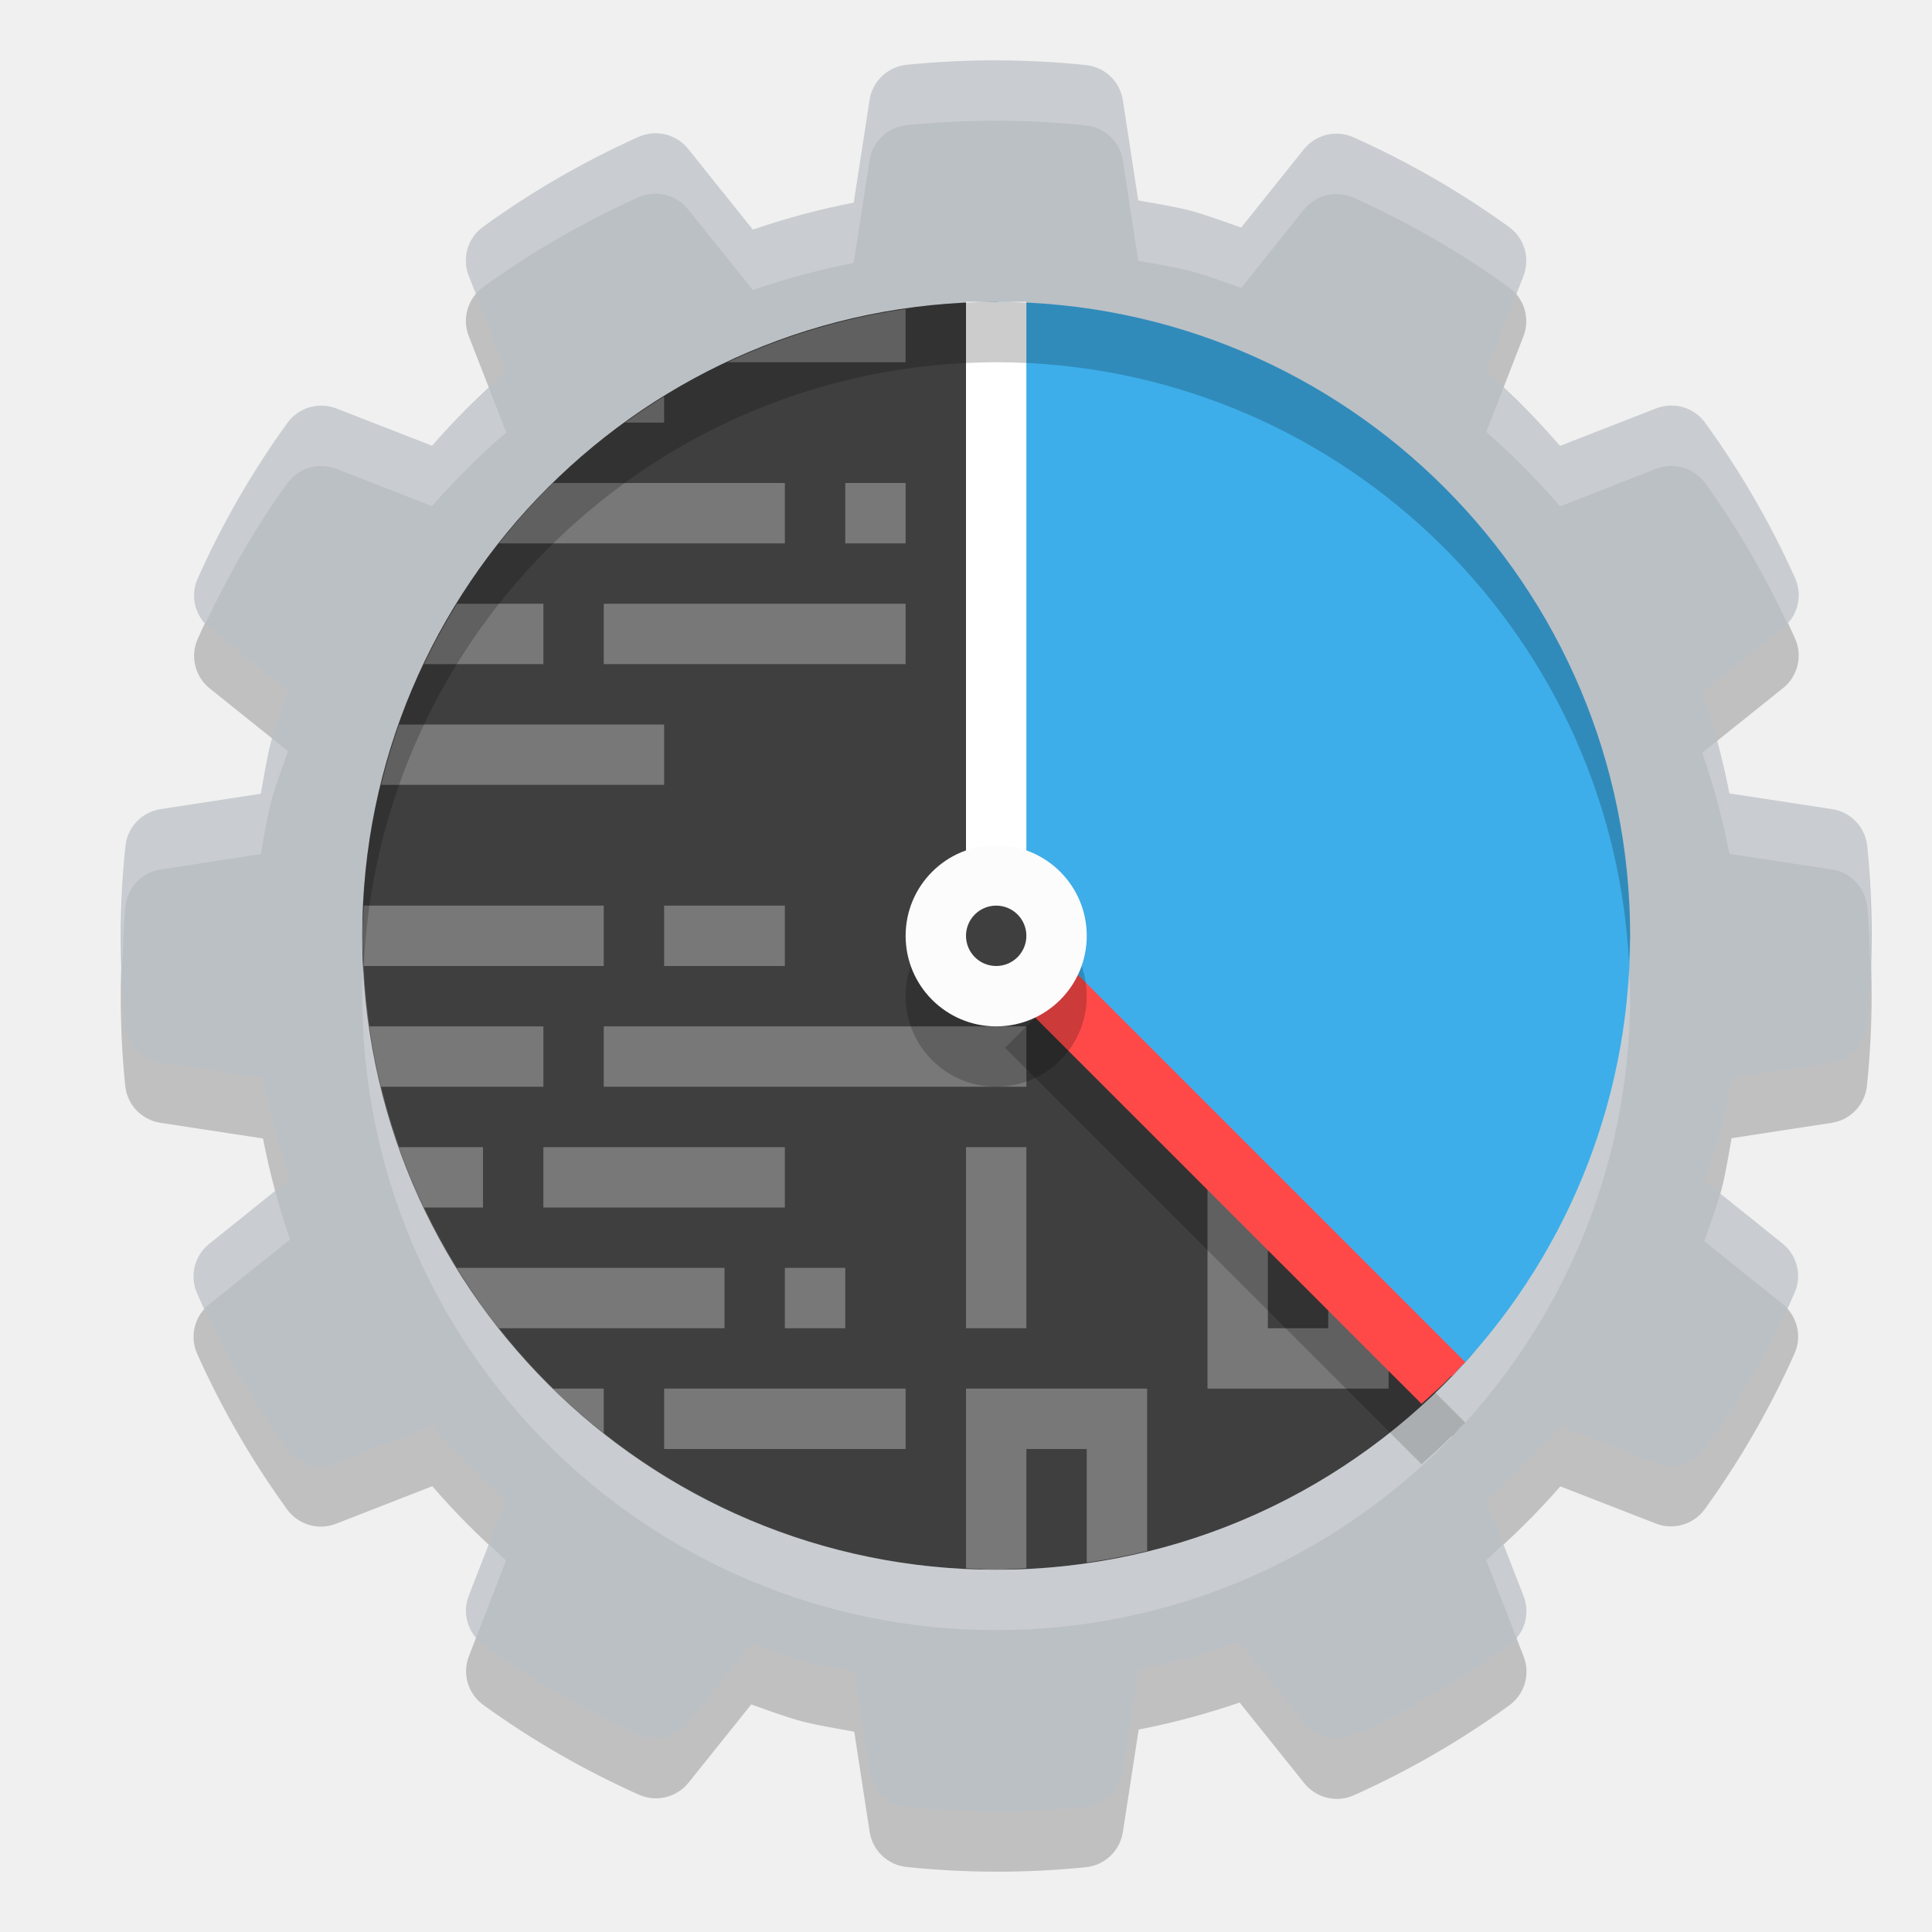
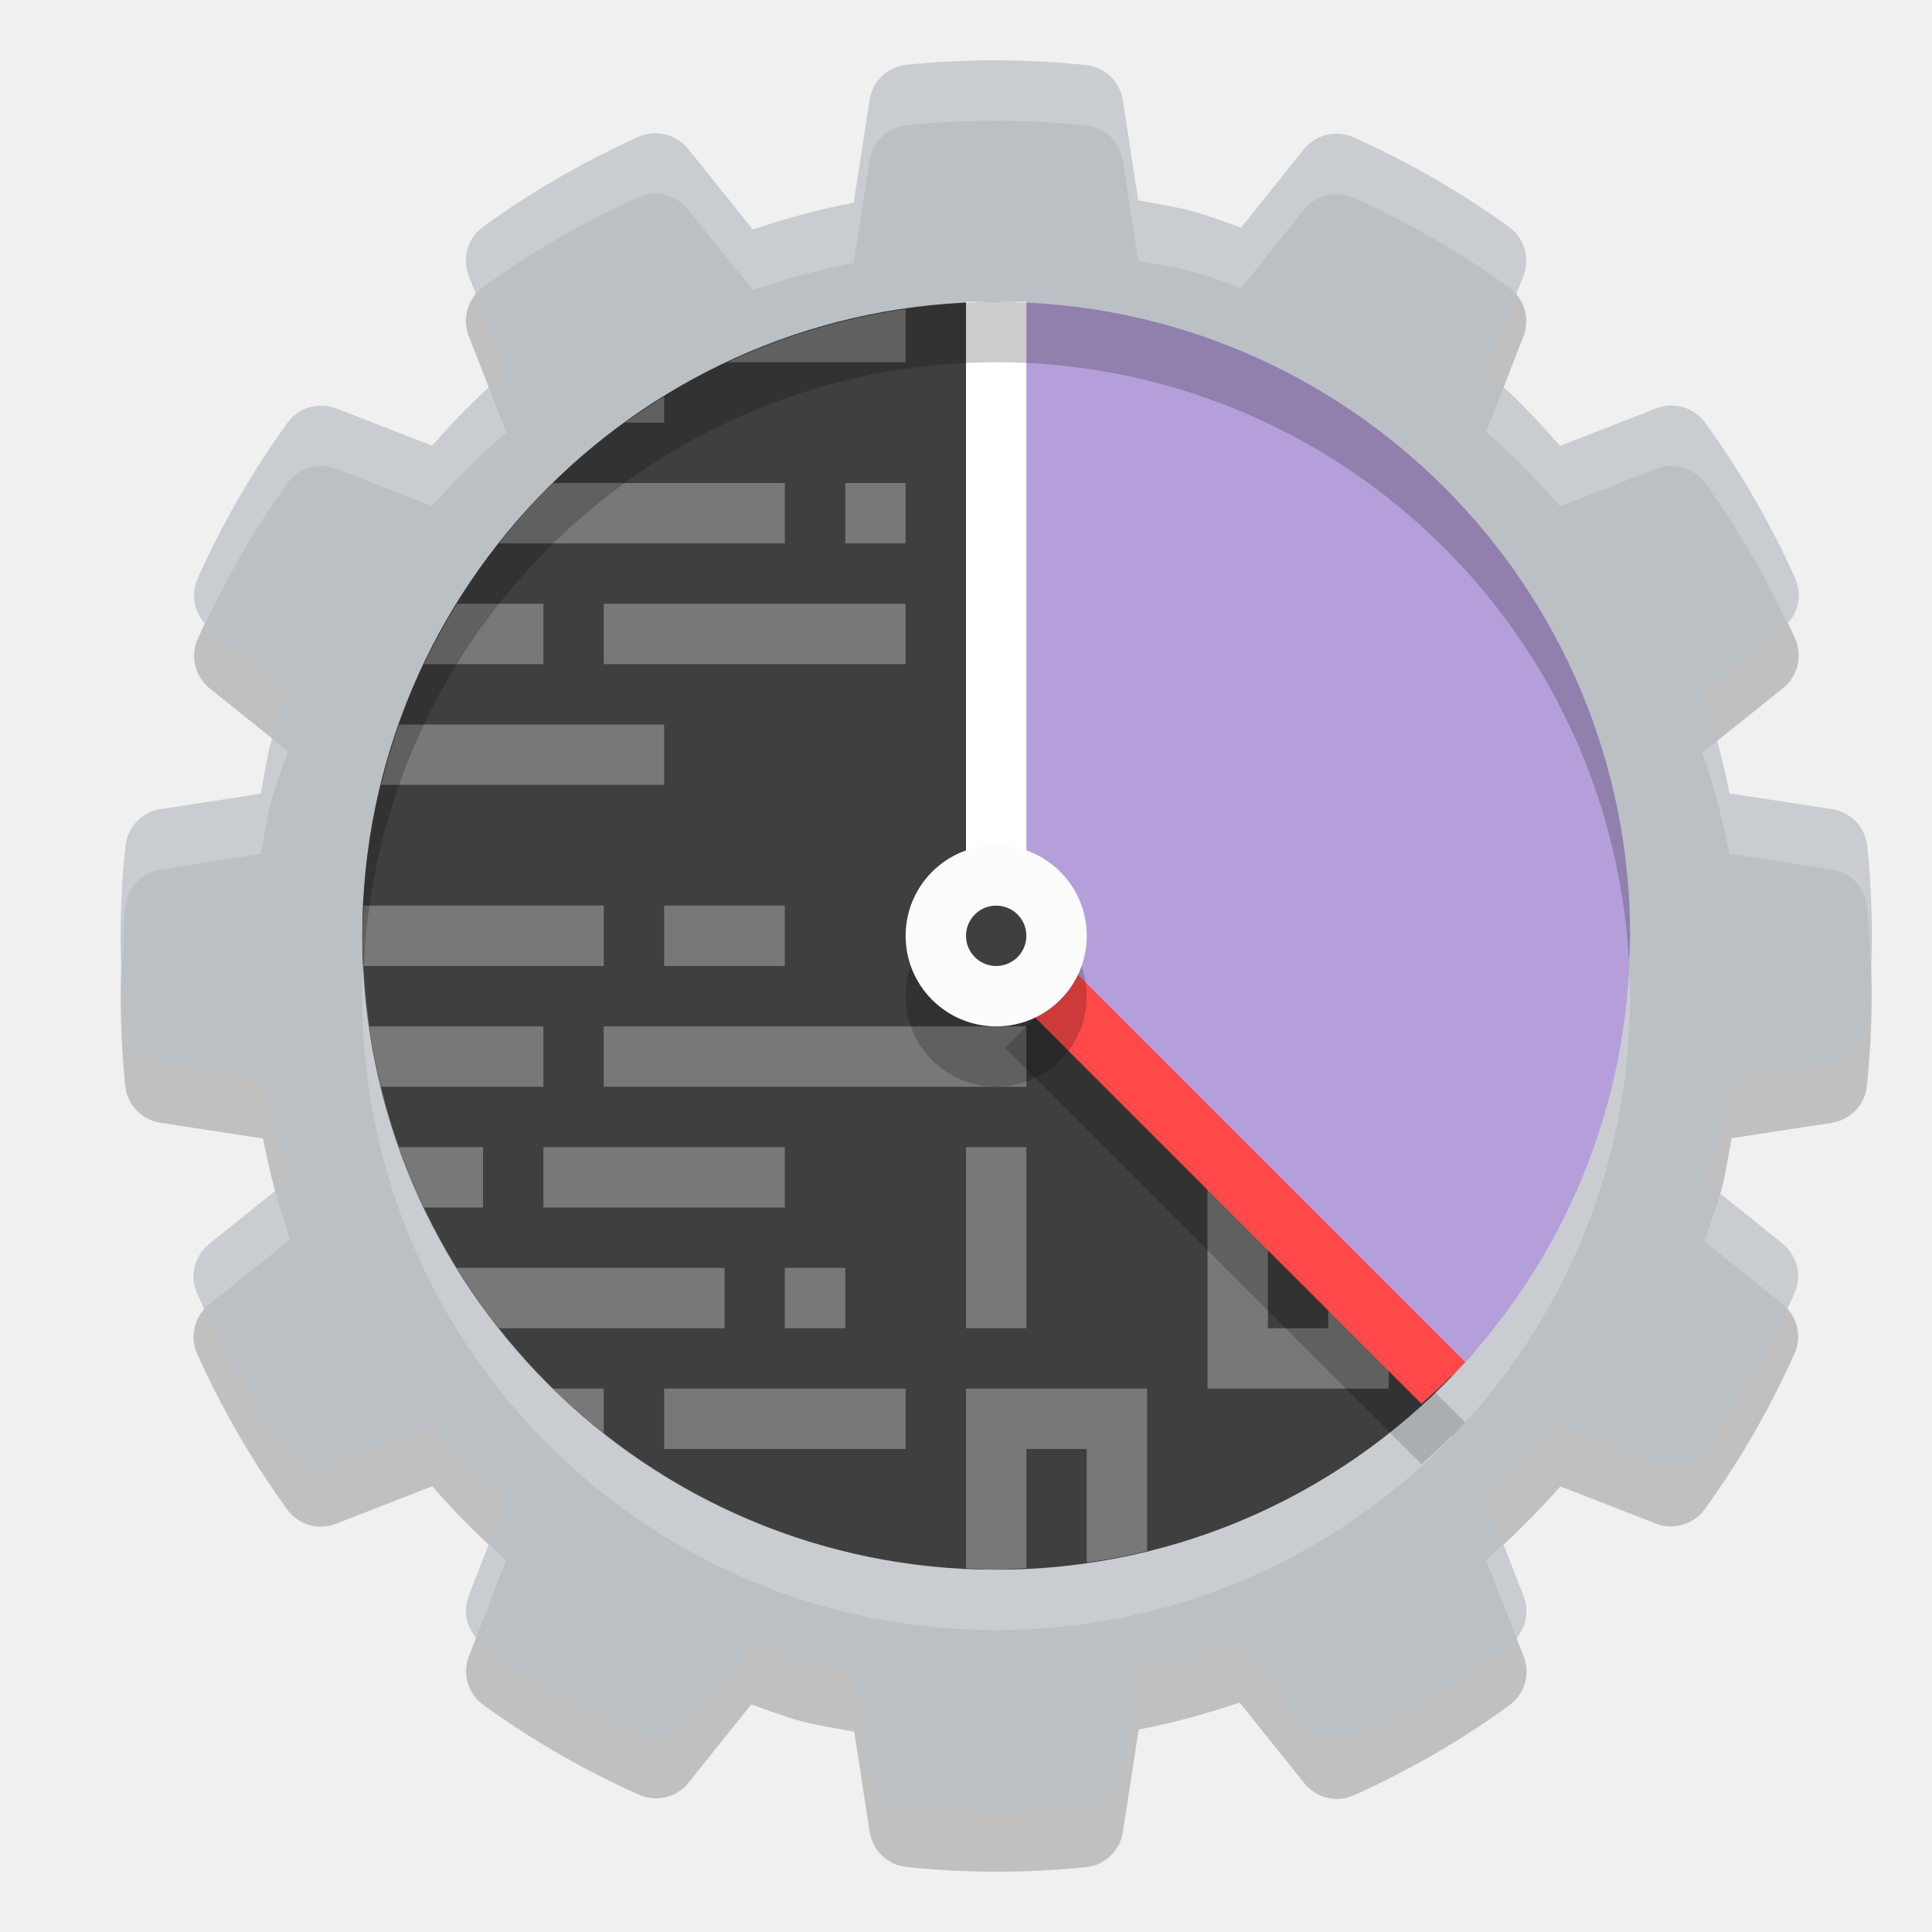
<svg xmlns="http://www.w3.org/2000/svg" width="32" height="32" version="1.1">
  <path style="opacity:0.2" d="m 16.539,2 c -0.509,-0.002 -1.018,0.023 -1.524,0.074 A 0.691,0.691 0 0 0 14.403,2.656 L 14.141,4.356 C 13.574,4.466 13.016,4.616 12.469,4.804 L 11.397,3.466 A 0.691,0.691 0 0 0 10.576,3.268 C 9.669,3.675 8.806,4.173 8.001,4.757 A 0.691,0.691 0 0 0 7.764,5.567 L 8.386,7.161 C 7.947,7.54 7.537,7.947 7.156,8.383 L 5.571,7.766 A 0.691,0.691 0 0 0 4.761,8.004 C 4.178,8.81 3.68,9.674 3.275,10.582 a 0.691,0.691 0 0 0 0.198,0.82 l 1.299,1.041 C 4.674,12.72 4.569,12.995 4.491,13.279 a 0.691,0.691 0 0 0 -0.003,0.011 c -0.072,0.282 -0.116,0.571 -0.169,0.858 L 2.66,14.402 A 0.691,0.691 0 0 0 2.078,15.013 c -0.103,0.988 -0.104,1.984 -0.004,2.972 a 0.691,0.691 0 0 0 0.583,0.612 l 1.699,0.26 c 0.11,0.568 0.26,1.125 0.448,1.672 L 3.465,21.603 a 0.691,0.691 0 0 0 -0.198,0.823 c 0.407,0.907 0.905,1.77 1.489,2.575 a 0.691,0.691 0 0 0 0.81,0.237 l 1.594,-0.622 c 0.379,0.438 0.787,0.849 1.223,1.23 l -0.616,1.583 a 0.691,0.691 0 0 0 0.239,0.811 c 0.806,0.583 1.669,1.08 2.577,1.486 a 0.691,0.691 0 0 0 0.82,-0.198 l 1.04,-1.297 c 0.278,0.097 0.552,0.202 0.836,0.279 a 0.691,0.691 0 0 0 0.011,0.003 c 0.283,0.072 0.572,0.116 0.859,0.169 l 0.255,1.66 a 0.691,0.691 0 0 0 0.611,0.581 c 0.987,0.103 1.983,0.104 2.971,0.004 a 0.691,0.691 0 0 0 0.612,-0.581 l 0.262,-1.699 c 0.568,-0.11 1.125,-0.26 1.672,-0.448 l 1.072,1.338 a 0.691,0.691 0 0 0 0.821,0.198 c 0.907,-0.407 1.77,-0.905 2.574,-1.489 a 0.691,0.691 0 0 0 0.237,-0.811 l -0.622,-1.594 c 0.438,-0.379 0.849,-0.786 1.23,-1.222 l 1.583,0.616 a 0.691,0.691 0 0 0 0.81,-0.239 c 0.583,-0.806 1.08,-1.669 1.486,-2.577 a 0.691,0.691 0 0 0 -0.198,-0.82 l -1.297,-1.04 c 0.098,-0.278 0.203,-0.553 0.281,-0.838 a 0.691,0.691 0 0 0 0.003,-0.011 c 0.072,-0.282 0.116,-0.571 0.169,-0.858 l 1.66,-0.255 a 0.691,0.691 0 0 0 0.581,-0.611 c 0.103,-0.988 0.104,-1.984 0.004,-2.972 A 0.691,0.691 0 0 0 30.343,14.402 L 28.644,14.142 C 28.534,13.574 28.384,13.016 28.196,12.468 L 29.534,11.396 a 0.691,0.691 0 0 0 0.198,-0.821 C 29.325,9.668 28.825,8.806 28.242,8.002 A 0.691,0.691 0 0 0 27.433,7.764 l -1.594,0.622 C 25.46,7.948 25.053,7.536 24.617,7.155 L 25.233,5.571 A 0.691,0.691 0 0 0 24.995,4.761 C 24.189,4.178 23.325,3.681 22.418,3.275 A 0.691,0.691 0 0 0 21.596,3.473 L 20.558,4.77 C 20.281,4.673 20.005,4.569 19.722,4.491 a 0.691,0.691 0 0 0 -0.011,-0.003 C 19.428,4.416 19.139,4.372 18.852,4.32 L 18.598,2.661 A 0.691,0.691 0 0 0 17.987,2.078 c -0.481,-0.05 -0.965,-0.076 -1.448,-0.078 z" />
  <path style="fill:#bbc0c5" d="m 16.539,1 c -0.509,-0.002 -1.018,0.023 -1.524,0.074 A 0.691,0.691 0 0 0 14.403,1.656 L 14.141,3.356 C 13.574,3.466 13.016,3.616 12.469,3.804 L 11.397,2.466 A 0.691,0.691 0 0 0 10.576,2.268 C 9.669,2.675 8.806,3.173 8.001,3.757 A 0.691,0.691 0 0 0 7.764,4.567 L 8.386,6.161 C 7.947,6.54 7.537,6.947 7.156,7.383 L 5.571,6.766 A 0.691,0.691 0 0 0 4.761,7.004 C 4.178,7.81 3.68,8.674 3.275,9.582 a 0.691,0.691 0 0 0 0.198,0.82 l 1.299,1.041 C 4.674,11.72 4.569,11.995 4.491,12.279 a 0.691,0.691 0 0 0 -0.003,0.011 C 4.416,12.572 4.372,12.861 4.32,13.147 L 2.66,13.402 A 0.691,0.691 0 0 0 2.078,14.013 c -0.103,0.988 -0.104,1.984 -0.004,2.972 a 0.691,0.691 0 0 0 0.583,0.612 l 1.699,0.26 c 0.11,0.568 0.26,1.125 0.448,1.672 L 3.465,20.603 A 0.691,0.691 0 0 0 3.266,21.425 c 0.407,0.907 0.905,1.77 1.489,2.575 a 0.691,0.691 0 0 0 0.81,0.237 l 1.594,-0.622 c 0.379,0.438 0.787,0.849 1.223,1.23 l -0.616,1.583 a 0.691,0.691 0 0 0 0.239,0.811 c 0.806,0.583 1.669,1.08 2.577,1.486 a 0.691,0.691 0 0 0 0.82,-0.198 l 1.04,-1.297 c 0.278,0.097 0.552,0.202 0.836,0.279 a 0.691,0.691 0 0 0 0.011,0.003 c 0.283,0.072 0.572,0.116 0.859,0.169 l 0.255,1.66 a 0.691,0.691 0 0 0 0.611,0.581 c 0.987,0.103 1.983,0.104 2.971,0.004 a 0.691,0.691 0 0 0 0.612,-0.581 l 0.262,-1.699 c 0.568,-0.11 1.125,-0.26 1.672,-0.448 l 1.072,1.338 a 0.691,0.691 0 0 0 0.821,0.198 c 0.907,-0.407 1.77,-0.905 2.574,-1.489 a 0.691,0.691 0 0 0 0.237,-0.811 l -0.622,-1.594 c 0.438,-0.379 0.849,-0.786 1.23,-1.222 l 1.583,0.616 a 0.691,0.691 0 0 0 0.81,-0.239 c 0.583,-0.806 1.08,-1.669 1.486,-2.577 A 0.691,0.691 0 0 0 29.526,20.599 L 28.229,19.559 c 0.098,-0.278 0.203,-0.553 0.281,-0.838 a 0.691,0.691 0 0 0 0.003,-0.011 c 0.072,-0.282 0.116,-0.571 0.169,-0.858 l 1.66,-0.255 a 0.691,0.691 0 0 0 0.581,-0.611 c 0.103,-0.988 0.104,-1.984 0.004,-2.972 A 0.691,0.691 0 0 0 30.343,13.402 L 28.644,13.142 C 28.534,12.574 28.384,12.016 28.196,11.468 l 1.338,-1.072 A 0.691,0.691 0 0 0 29.732,9.575 C 29.325,8.668 28.825,7.806 28.242,7.002 A 0.691,0.691 0 0 0 27.433,6.764 l -1.594,0.622 C 25.46,6.948 25.053,6.536 24.617,6.155 L 25.233,4.571 A 0.691,0.691 0 0 0 24.995,3.761 C 24.189,3.178 23.325,2.681 22.418,2.275 A 0.691,0.691 0 0 0 21.596,2.473 L 20.558,3.77 C 20.281,3.673 20.005,3.569 19.722,3.491 a 0.691,0.691 0 0 0 -0.011,-0.003 C 19.428,3.416 19.139,3.372 18.852,3.32 L 18.598,1.661 A 0.691,0.691 0 0 0 17.987,1.078 C 17.506,1.028 17.023,1.002 16.539,1 Z" />
  <path style="fill:#3f3f3f" d="m 24.925,15.731 c 0,2.714 1.045,4.957 -0.645,6.821 -1.921,2.118 -4.695,3.448 -7.78,3.448 -5.799,0 -10.5,-4.701 -10.5,-10.5 0,-5.799 4.701,-10.5 10.5,-10.5 C 17.25,5 24.925,9.932 24.925,15.731 Z" />
  <path style="opacity:0.3;fill:#ffffff" d="M 15 5.119 C 13.959 5.268 12.968 5.569 12.049 6 L 15 6 L 15 5.119 z M 11 6.568 C 10.778 6.705 10.562 6.848 10.352 7 L 11 7 L 11 6.568 z M 9.16 8 C 8.84 8.314 8.542 8.648 8.264 9 L 13 9 L 13 8 L 9.16 8 z M 14 8 L 14 9 L 15 9 L 15 8 L 14 8 z M 7.568 10 C 7.369 10.323 7.187 10.656 7.023 11 L 9 11 L 9 10 L 7.568 10 z M 10 10 L 10 11 L 15 11 L 15 10 L 10 10 z M 6.609 12 C 6.494 12.326 6.396 12.66 6.312 13 L 11 13 L 11 12 L 6.609 12 z M 6.025 15 C 6.018 15.167 6 15.331 6 15.5 C 6 15.669 6.018 15.833 6.025 16 L 10 16 L 10 15 L 6.025 15 z M 11 15 L 11 16 L 13 16 L 13 15 L 11 15 z M 6.119 17 C 6.168 17.339 6.232 17.672 6.312 18 L 9 18 L 9 17 L 6.119 17 z M 10 17 L 10 18 L 17 18 L 17 17 L 10 17 z M 6.609 19 C 6.73 19.342 6.869 19.675 7.023 20 L 8 20 L 8 19 L 6.609 19 z M 9 19 L 9 20 L 13 20 L 13 19 L 9 19 z M 16 19 L 16 22 L 17 22 L 17 19 L 16 19 z M 20 19 L 20 23 L 23 23 L 23 19 L 20 19 z M 21 20 L 22 20 L 22 22 L 21 22 L 21 20 z M 7.568 21 C 7.782 21.347 8.012 21.682 8.264 22 L 12 22 L 12 21 L 7.568 21 z M 13 21 L 13 22 L 14 22 L 14 21 L 13 21 z M 9.16 23 C 9.427 23.261 9.707 23.505 10 23.736 L 10 23 L 9.16 23 z M 11 23 L 11 24 L 15 24 L 15 23 L 11 23 z M 16 23 L 16 25.975 C 16.167 25.982 16.331 26 16.5 26 C 16.669 26 16.833 25.981 17 25.973 L 17 24 L 18 24 L 18 25.881 C 18.339 25.832 18.672 25.77 19 25.689 L 19 23 L 16 23 z" />
-   <path style="fill:#3daee9" d="m 27,15.5 c 0,2.833 -1.122,5.404 -2.946,7.293 L 16.5,15.5 V 5 C 22.299,5 27,9.701 27,15.5 Z" />
+   <path style="fill:#b59fda" d="m 27,15.5 c 0,2.833 -1.122,5.404 -2.946,7.293 L 16.5,15.5 V 5 C 22.299,5 27,9.701 27,15.5 Z" />
  <path style="fill:#ffffff" d="m 16,5 v 10.8 l 1,-0.6 V 5 Z" />
  <path style="opacity:0.2" d="m 17.354,16.647 -0.707,0.707 6.898,6.898 c 0.169,-0.154 0.341,-0.304 0.5,-0.469 l 0.01,0.01 c 0.045,-0.047 0.085,-0.099 0.129,-0.146 0.027,-0.029 0.058,-0.055 0.086,-0.084 z" />
  <path style="fill:#ff4949" d="M 17.354 15.646 L 16.646 16.354 L 23.545 23.252 C 23.714 23.098 23.886 22.948 24.045 22.783 L 24.055 22.793 C 24.1 22.746 24.139 22.694 24.184 22.646 C 24.211 22.617 24.242 22.591 24.27 22.562 L 17.354 15.646 z" />
  <circle style="opacity:0.2" cx="16.5" cy="16.5" r="1.5" />
  <circle style="fill:#fcfcfc" cx="16.5" cy="15.5" r="1.5" />
  <circle style="fill:#3f3f3f" cx="16.5" cy="15.5" r=".5" />
  <path style="fill:#ffffff;opacity:0.2" d="M 16.539 1 C 16.03 0.998 15.522 1.023 15.016 1.074 A 0.691 0.691 0 0 0 14.402 1.656 L 14.141 3.355 C 13.573 3.466 13.016 3.617 12.469 3.805 L 11.396 2.467 A 0.691 0.691 0 0 0 10.576 2.268 C 9.669 2.675 8.807 3.172 8.002 3.756 A 0.691 0.691 0 0 0 7.764 4.566 L 7.881 4.869 A 0.691 0.691 0 0 1 8.002 4.756 C 8.807 4.172 9.669 3.675 10.576 3.268 A 0.691 0.691 0 0 1 11.396 3.467 L 12.469 4.805 C 13.016 4.617 13.573 4.466 14.141 4.355 L 14.402 2.656 A 0.691 0.691 0 0 1 15.016 2.074 C 15.522 2.023 16.03 1.998 16.539 2 C 17.023 2.002 17.507 2.028 17.988 2.078 A 0.691 0.691 0 0 1 18.598 2.66 L 18.852 4.32 C 19.139 4.373 19.428 4.416 19.711 4.488 A 0.691 0.691 0 0 1 19.723 4.49 C 20.006 4.568 20.281 4.672 20.559 4.77 L 21.596 3.473 A 0.691 0.691 0 0 1 22.418 3.275 C 23.326 3.681 24.188 4.179 24.994 4.762 A 0.691 0.691 0 0 1 25.115 4.873 L 25.232 4.572 A 0.691 0.691 0 0 0 24.994 3.762 C 24.188 3.179 23.326 2.681 22.418 2.275 A 0.691 0.691 0 0 0 21.596 2.473 L 20.559 3.77 C 20.281 3.672 20.006 3.568 19.723 3.49 A 0.691 0.691 0 0 0 19.711 3.488 C 19.428 3.416 19.139 3.373 18.852 3.32 L 18.598 1.66 A 0.691 0.691 0 0 0 17.988 1.078 C 17.507 1.028 17.023 1.002 16.539 1 z M 24.902 6.422 L 24.617 7.154 C 25.053 7.536 25.461 7.948 25.84 8.387 L 27.434 7.764 A 0.691 0.691 0 0 1 28.242 8.002 C 28.771 8.731 29.221 9.514 29.605 10.328 A 0.691 0.691 0 0 0 29.732 9.574 C 29.325 8.668 28.826 7.806 28.242 7.002 A 0.691 0.691 0 0 0 27.434 6.764 L 25.84 7.387 C 25.546 7.047 25.23 6.728 24.902 6.422 z M 8.1 6.428 C 7.77 6.731 7.452 7.045 7.156 7.383 L 5.57 6.766 A 0.691 0.691 0 0 0 4.76 7.004 C 4.177 7.81 3.681 8.674 3.275 9.582 A 0.691 0.691 0 0 0 3.4 10.334 C 3.784 9.518 4.231 8.735 4.76 8.004 A 0.691 0.691 0 0 1 5.57 7.766 L 7.156 8.383 C 7.537 7.947 7.947 7.541 8.385 7.162 L 8.1 6.428 z M 4.506 12.23 C 4.501 12.247 4.495 12.263 4.49 12.279 A 0.691 0.691 0 0 0 4.488 12.289 C 4.416 12.571 4.373 12.86 4.32 13.146 L 2.66 13.402 A 0.691 0.691 0 0 0 2.078 14.014 C 2.009 14.678 2.003 15.346 2.025 16.014 C 2.037 15.68 2.043 15.346 2.078 15.014 A 0.691 0.691 0 0 1 2.66 14.402 L 4.32 14.146 C 4.373 13.86 4.416 13.571 4.488 13.289 A 0.691 0.691 0 0 1 4.49 13.279 C 4.568 12.996 4.674 12.721 4.771 12.443 L 4.506 12.23 z M 28.441 12.271 L 28.195 12.469 C 28.383 13.016 28.534 13.574 28.645 14.143 L 30.344 14.402 A 0.691 0.691 0 0 1 30.926 15.014 C 30.959 15.337 30.964 15.662 30.975 15.986 C 30.998 15.328 30.992 14.669 30.926 14.014 A 0.691 0.691 0 0 0 30.344 13.402 L 28.645 13.143 C 28.588 12.85 28.519 12.559 28.441 12.271 z M 4.559 19.729 L 3.465 20.604 A 0.691 0.691 0 0 0 3.266 21.426 C 3.303 21.509 3.352 21.587 3.391 21.67 A 0.691 0.691 0 0 1 3.465 21.604 L 4.805 20.531 C 4.714 20.267 4.631 19.998 4.559 19.729 z M 28.492 19.771 C 28.416 20.037 28.32 20.298 28.229 20.559 L 29.525 21.598 A 0.691 0.691 0 0 1 29.598 21.666 C 29.637 21.582 29.687 21.503 29.725 21.418 A 0.691 0.691 0 0 0 29.525 20.6 L 28.492 19.771 z M 24.9 25.574 C 24.805 25.662 24.714 25.755 24.615 25.84 L 25.119 27.133 A 0.691 0.691 0 0 0 25.236 26.434 L 24.9 25.574 z M 8.098 25.578 L 7.768 26.43 A 0.691 0.691 0 0 0 7.885 27.127 L 8.383 25.846 C 8.284 25.76 8.193 25.667 8.098 25.578 z" />
  <path style="opacity:0.2" d="M 16.5 5 A 10.5 10.5 0 0 0 6 15.5 A 10.5 10.5 0 0 0 6.02 16.096 A 10.5 10.5 0 0 1 16.5 6 A 10.5 10.5 0 0 1 26.98 15.904 A 10.5 10.5 0 0 0 27 15.5 A 10.5 10.5 0 0 0 16.5 5 z" />
  <path style="opacity:0.2;fill:#ffffff" d="M 16.5,27 A 10.5,10.5 0 0 1 6,16.5 10.5,10.5 0 0 1 6.02,15.904 10.5,10.5 0 0 0 16.5,26 10.5,10.5 0 0 0 26.98,16.096 10.5,10.5 0 0 1 27,16.5 10.5,10.5 0 0 1 16.5,27 Z" />
</svg>
